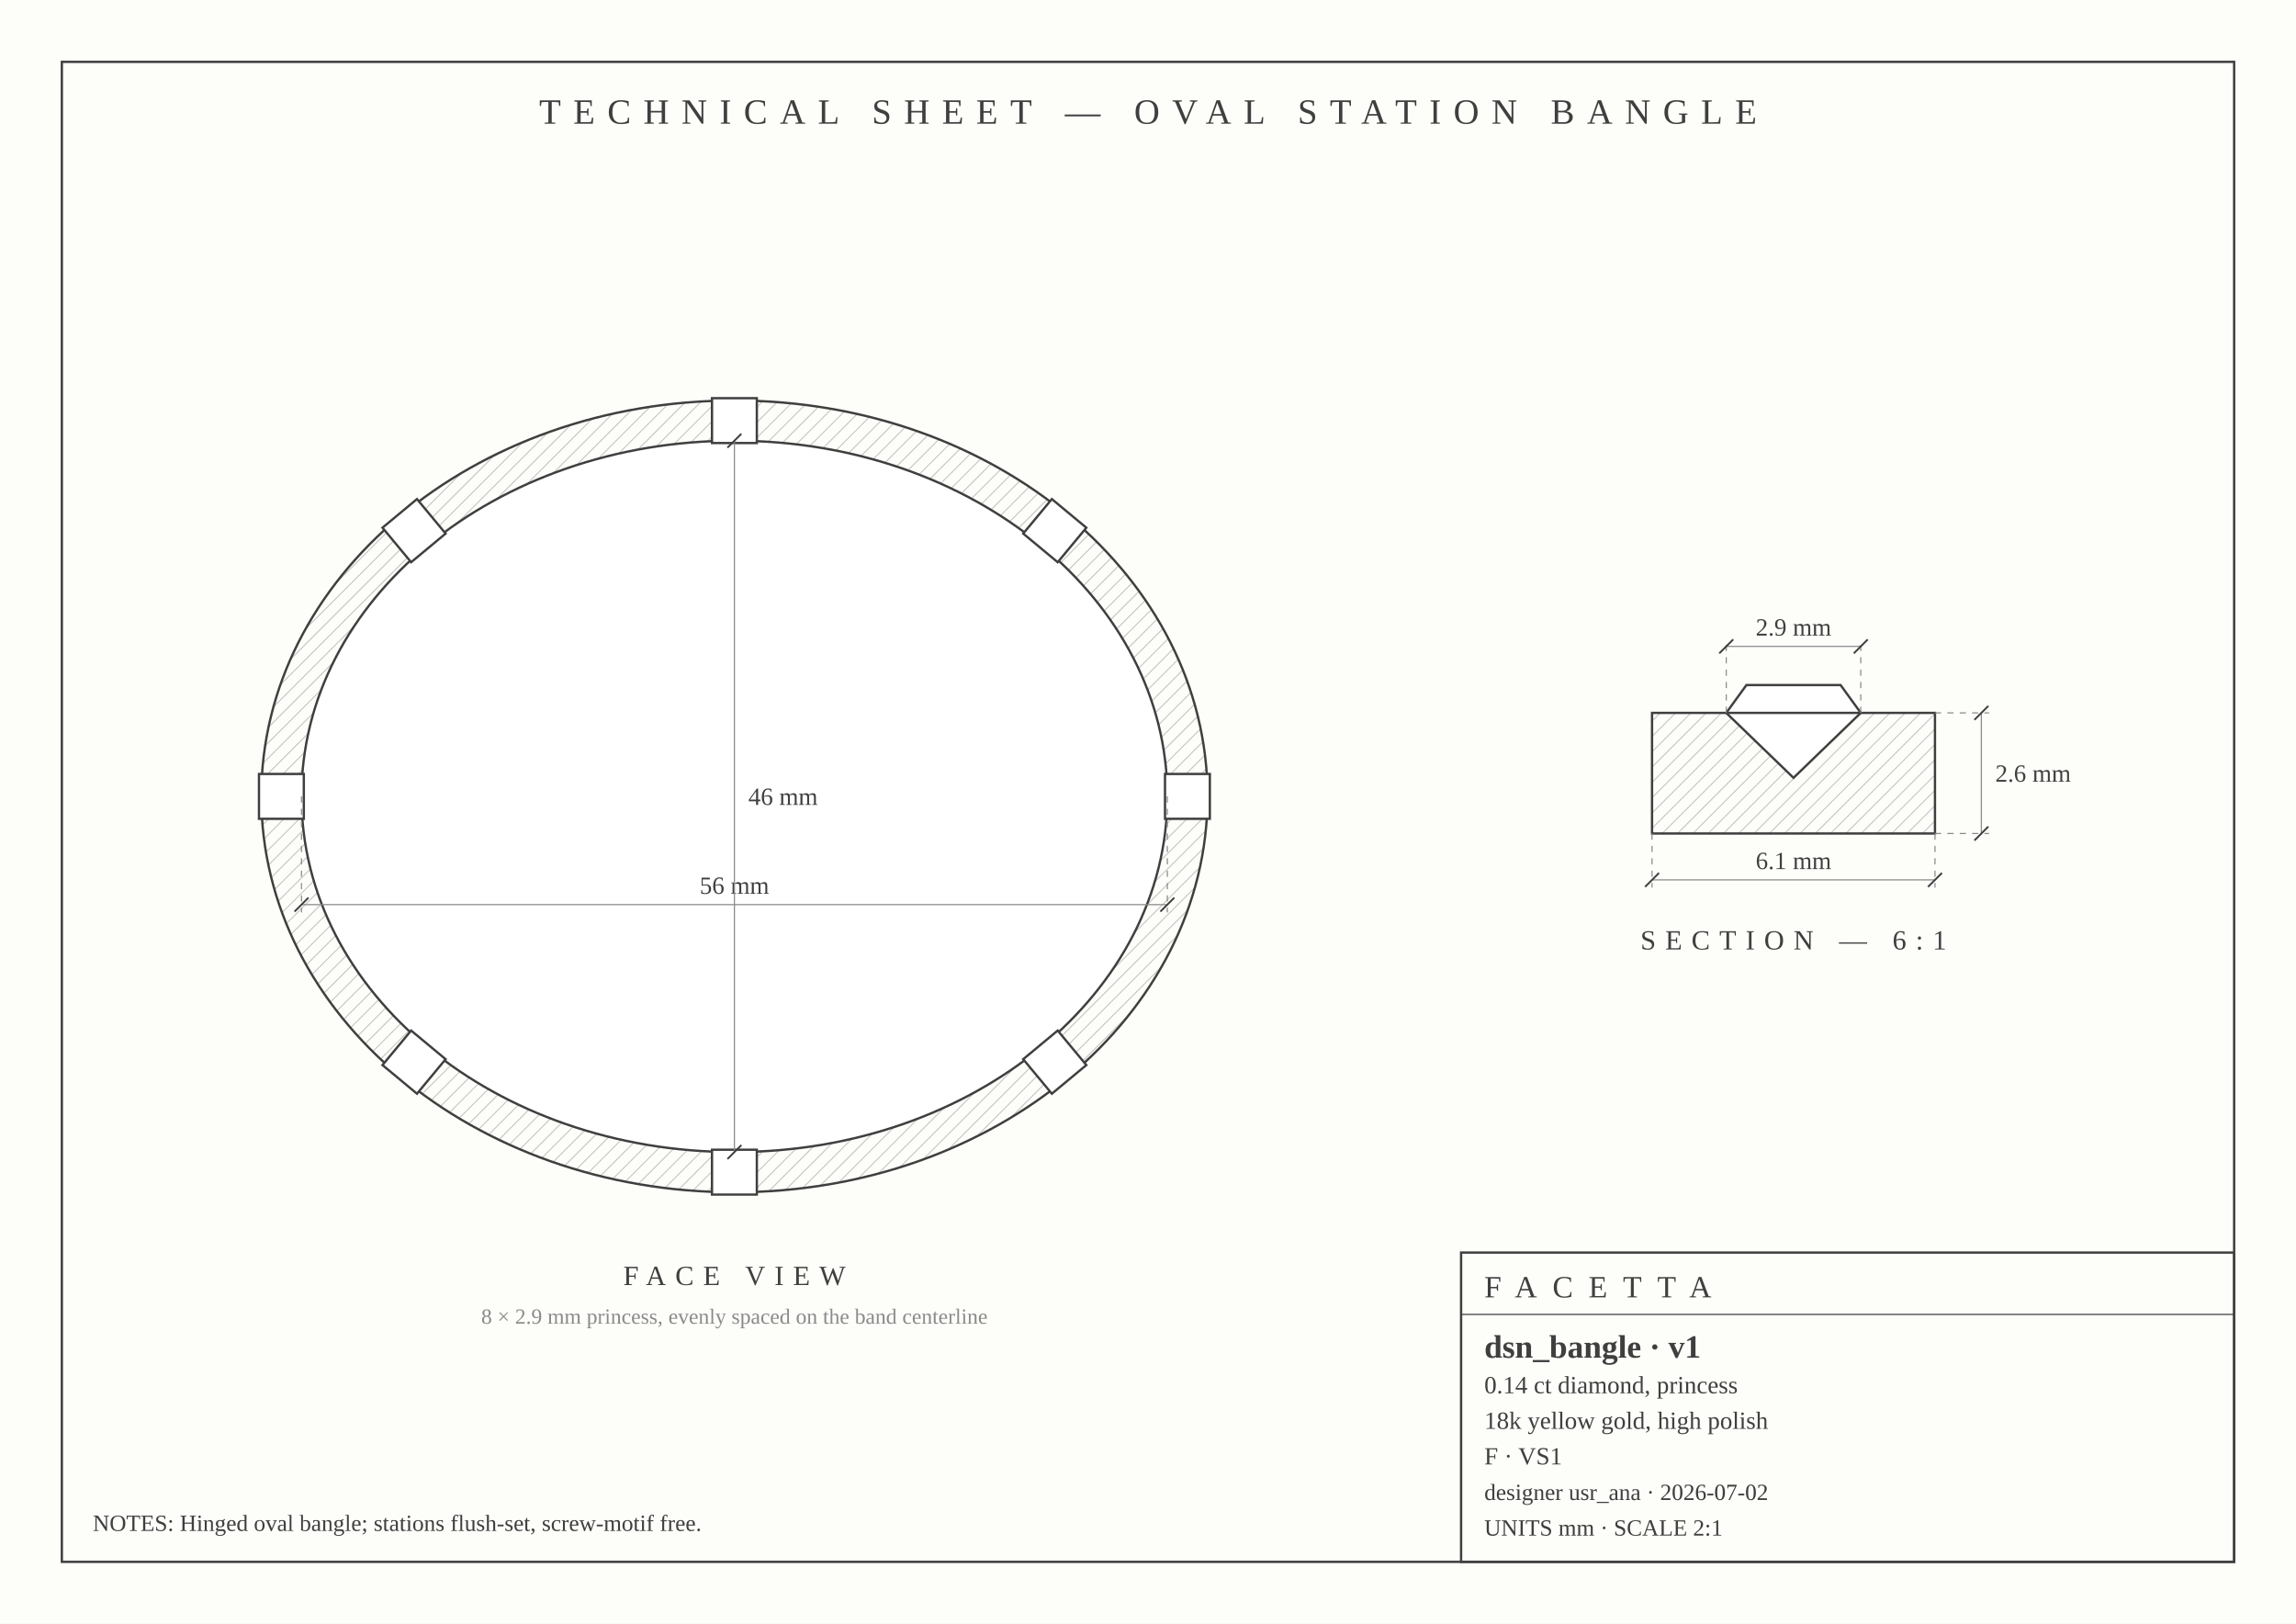
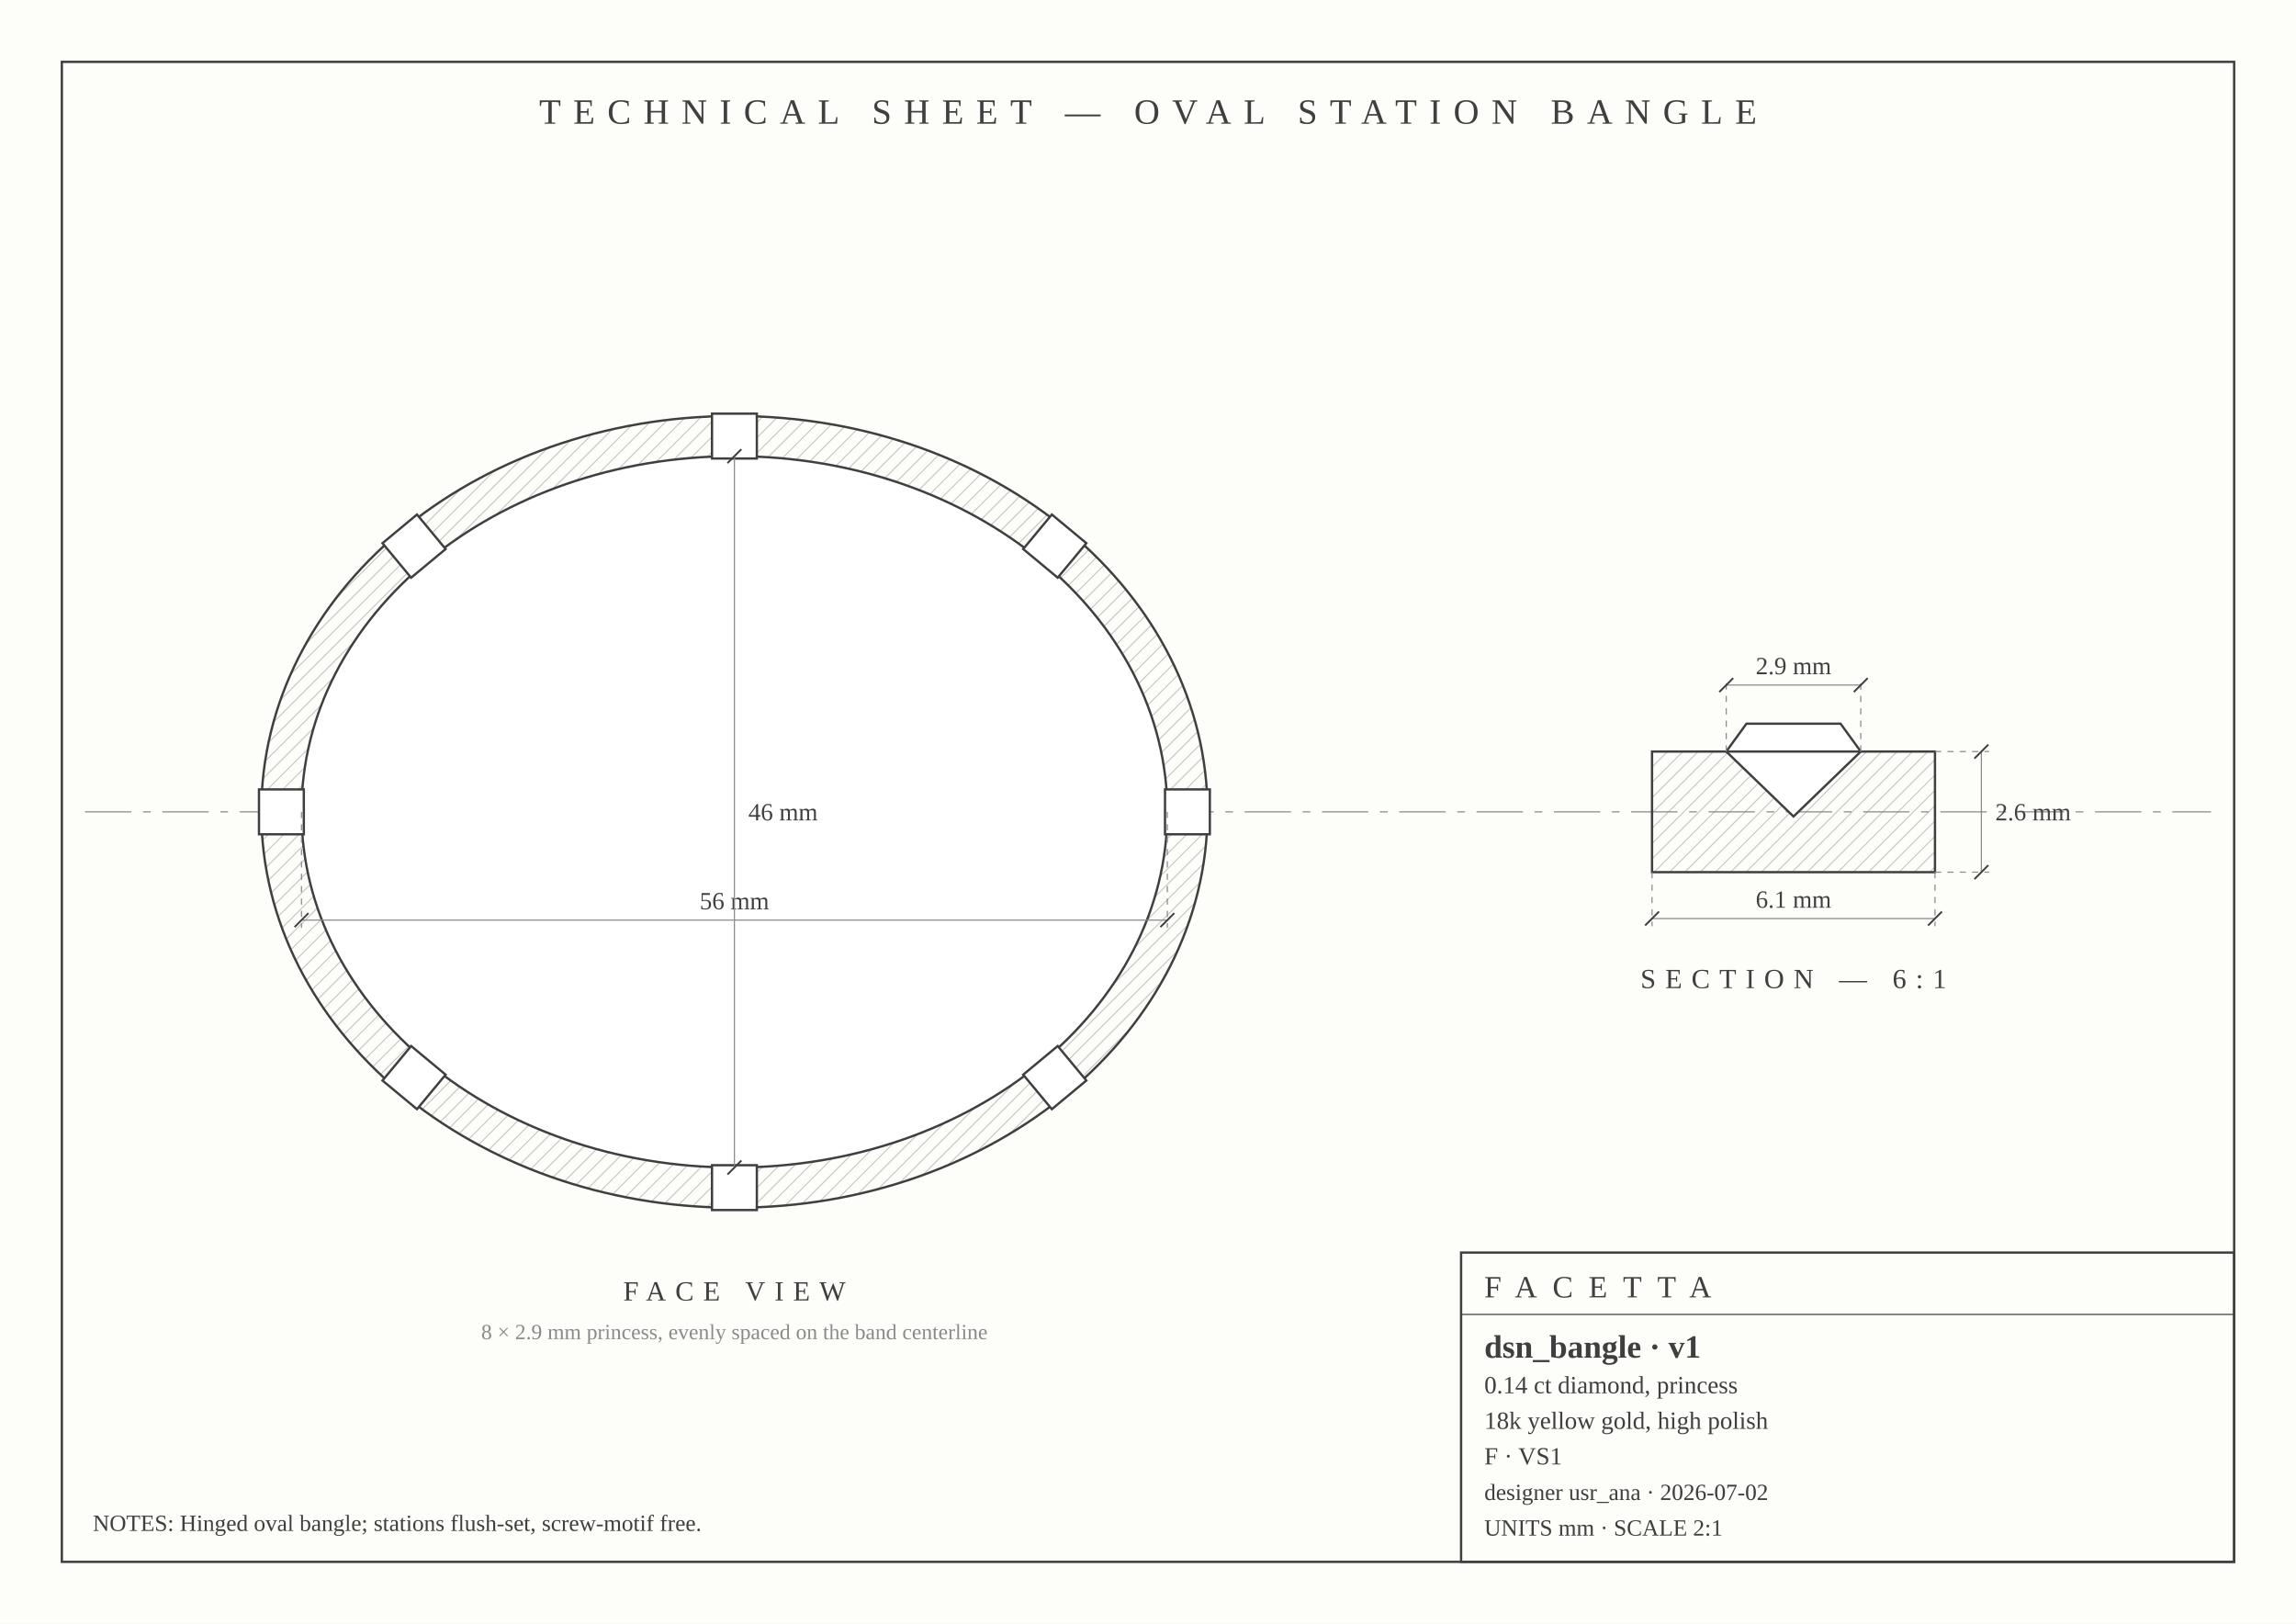
<svg xmlns="http://www.w3.org/2000/svg" viewBox="0 0 297 210" width="297mm" height="210mm" font-family="Georgia, 'Times New Roman', serif">
  <defs>
    <pattern id="hatch" width="1.4" height="1.4" patternTransform="rotate(45)" patternUnits="userSpaceOnUse">
      <line x1="0" y1="0" x2="0" y2="1.4" stroke="#8a8a8a" stroke-width="0.12" />
    </pattern>
  </defs>
  <rect x="0" y="0" width="297" height="210" fill="#fdfdfa" />
  <rect x="8" y="8" width="281" height="194" fill="none" stroke="#3f3f3f" stroke-width="0.3" />
  <text x="148.50" y="16.00" font-family="Georgia, 'Times New Roman', serif" font-size="4.6" fill="#3f3f3f" text-anchor="middle" letter-spacing="1.6">TECHNICAL SHEET — OVAL STATION BANGLE</text>
-   <ellipse cx="95.00" cy="103.00" rx="61.20" ry="51.20" fill="url(#hatch)" stroke="#3f3f3f" stroke-width="0.3" />
-   <ellipse cx="95.00" cy="103.00" rx="56.00" ry="46.00" fill="#ffffff" stroke="#3f3f3f" stroke-width="0.3" />
-   <rect x="92.10" y="51.50" width="5.80" height="5.80" fill="#ffffff" stroke="#3f3f3f" stroke-width="0.3" transform="rotate(0.0 95.00 54.40)" />
-   <rect x="133.54" y="65.73" width="5.80" height="5.80" fill="#ffffff" stroke="#3f3f3f" stroke-width="0.3" transform="rotate(39.7 136.44 68.63)" />
-   <rect x="150.70" y="100.10" width="5.80" height="5.80" fill="#ffffff" stroke="#3f3f3f" stroke-width="0.3" transform="rotate(90.0 153.60 103.00)" />
-   <rect x="133.54" y="134.47" width="5.80" height="5.80" fill="#ffffff" stroke="#3f3f3f" stroke-width="0.3" transform="rotate(140.3 136.44 137.37)" />
-   <rect x="92.10" y="148.70" width="5.80" height="5.80" fill="#ffffff" stroke="#3f3f3f" stroke-width="0.3" transform="rotate(180.0 95.00 151.60)" />
-   <rect x="50.66" y="134.47" width="5.80" height="5.80" fill="#ffffff" stroke="#3f3f3f" stroke-width="0.3" transform="rotate(-140.3 53.56 137.37)" />
-   <rect x="33.50" y="100.10" width="5.80" height="5.80" fill="#ffffff" stroke="#3f3f3f" stroke-width="0.3" transform="rotate(-90.0 36.40 103.00)" />
-   <rect x="50.66" y="65.73" width="5.80" height="5.80" fill="#ffffff" stroke="#3f3f3f" stroke-width="0.3" transform="rotate(-39.7 53.56 68.63)" />
-   <line x1="39.00" y1="103.00" x2="39.00" y2="118.00" stroke="#8a8a8a" stroke-width="0.15" stroke-dasharray="0.8 0.8" />
-   <line x1="151.00" y1="103.00" x2="151.00" y2="118.00" stroke="#8a8a8a" stroke-width="0.15" stroke-dasharray="0.8 0.8" />
-   <line x1="39.00" y1="117.00" x2="151.00" y2="117.00" stroke="#8a8a8a" stroke-width="0.15" />
-   <line x1="38.10" y1="117.90" x2="39.90" y2="116.10" stroke="#3f3f3f" stroke-width="0.24" />
-   <line x1="150.10" y1="117.90" x2="151.90" y2="116.10" stroke="#3f3f3f" stroke-width="0.24" />
-   <text x="95.00" y="115.60" font-family="Georgia, 'Times New Roman', serif" font-size="3.2" fill="#3f3f3f" text-anchor="middle">56 mm</text>
-   <line x1="95.00" y1="57.00" x2="95.00" y2="149.00" stroke="#8a8a8a" stroke-width="0.15" />
-   <line x1="94.10" y1="57.90" x2="95.90" y2="56.10" stroke="#3f3f3f" stroke-width="0.24" />
-   <line x1="94.10" y1="149.90" x2="95.90" y2="148.10" stroke="#3f3f3f" stroke-width="0.24" />
-   <text x="96.80" y="104.10" font-family="Georgia, 'Times New Roman', serif" font-size="3.2" fill="#3f3f3f" text-anchor="start">46 mm</text>
-   <text x="95.00" y="166.20" font-family="Georgia, 'Times New Roman', serif" font-size="3.6" fill="#3f3f3f" text-anchor="middle" letter-spacing="1.2">FACE VIEW</text>
-   <text x="95.00" y="171.20" font-family="Georgia, 'Times New Roman', serif" font-size="2.8" fill="#8a8a8a" text-anchor="middle">8 × 2.9 mm princess, evenly spaced on the band centerline</text>
-   <rect x="213.70" y="92.20" width="36.60" height="15.60" fill="url(#hatch)" stroke="#3f3f3f" stroke-width="0.3" />
-   <polygon points="225.91,88.60 238.09,88.60 240.70,92.20 232.00,100.60 223.30,92.20" fill="#ffffff" stroke="#3f3f3f" stroke-width="0.3" />
-   <line x1="223.30" y1="92.20" x2="240.70" y2="92.20" stroke="#3f3f3f" stroke-width="0.3" />
-   <line x1="223.30" y1="92.20" x2="223.30" y2="82.60" stroke="#8a8a8a" stroke-width="0.15" stroke-dasharray="0.8 0.8" />
-   <line x1="240.70" y1="92.20" x2="240.70" y2="82.60" stroke="#8a8a8a" stroke-width="0.15" stroke-dasharray="0.8 0.8" />
-   <line x1="223.30" y1="83.60" x2="240.70" y2="83.60" stroke="#8a8a8a" stroke-width="0.15" />
-   <line x1="222.40" y1="84.50" x2="224.20" y2="82.70" stroke="#3f3f3f" stroke-width="0.24" />
-   <line x1="239.80" y1="84.50" x2="241.60" y2="82.70" stroke="#3f3f3f" stroke-width="0.24" />
-   <text x="232.00" y="82.20" font-family="Georgia, 'Times New Roman', serif" font-size="3.2" fill="#3f3f3f" text-anchor="middle">2.9 mm</text>
-   <line x1="213.70" y1="107.80" x2="213.70" y2="114.80" stroke="#8a8a8a" stroke-width="0.15" stroke-dasharray="0.8 0.8" />
-   <line x1="250.30" y1="107.80" x2="250.30" y2="114.80" stroke="#8a8a8a" stroke-width="0.15" stroke-dasharray="0.8 0.8" />
-   <line x1="213.70" y1="113.80" x2="250.30" y2="113.80" stroke="#8a8a8a" stroke-width="0.15" />
-   <line x1="212.80" y1="114.70" x2="214.60" y2="112.90" stroke="#3f3f3f" stroke-width="0.24" />
-   <line x1="249.40" y1="114.70" x2="251.20" y2="112.90" stroke="#3f3f3f" stroke-width="0.24" />
-   <text x="232.00" y="112.40" font-family="Georgia, 'Times New Roman', serif" font-size="3.2" fill="#3f3f3f" text-anchor="middle">6.1 mm</text>
-   <line x1="250.30" y1="92.20" x2="257.30" y2="92.20" stroke="#8a8a8a" stroke-width="0.15" stroke-dasharray="0.8 0.8" />
-   <line x1="250.30" y1="107.80" x2="257.30" y2="107.80" stroke="#8a8a8a" stroke-width="0.15" stroke-dasharray="0.8 0.8" />
-   <line x1="256.30" y1="92.20" x2="256.30" y2="107.80" stroke="#8a8a8a" stroke-width="0.15" />
-   <line x1="255.40" y1="93.10" x2="257.20" y2="91.30" stroke="#3f3f3f" stroke-width="0.24" />
-   <line x1="255.40" y1="108.70" x2="257.20" y2="106.90" stroke="#3f3f3f" stroke-width="0.24" />
-   <text x="258.10" y="101.10" font-family="Georgia, 'Times New Roman', serif" font-size="3.2" fill="#3f3f3f" text-anchor="start">2.6 mm</text>
-   <text x="232.00" y="122.80" font-family="Georgia, 'Times New Roman', serif" font-size="3.6" fill="#3f3f3f" text-anchor="middle" letter-spacing="1.2">SECTION — 6:1</text>
+   <line x1="11.00" y1="105.00" x2="286.00" y2="105.00" stroke="#8a8a8a" stroke-width="0.15" stroke-dasharray="6 1.5 1 1.5" />
+   <ellipse cx="95.00" cy="105.00" rx="61.20" ry="51.20" fill="url(#hatch)" stroke="#3f3f3f" stroke-width="0.3" />
+   <ellipse cx="95.00" cy="105.00" rx="56.00" ry="46.00" fill="#ffffff" stroke="#3f3f3f" stroke-width="0.3" />
+   <rect x="92.10" y="53.50" width="5.80" height="5.80" fill="#ffffff" stroke="#3f3f3f" stroke-width="0.3" transform="rotate(0.0 95.00 56.40)" />
+   <rect x="133.54" y="67.73" width="5.80" height="5.80" fill="#ffffff" stroke="#3f3f3f" stroke-width="0.3" transform="rotate(39.7 136.44 70.63)" />
+   <rect x="150.70" y="102.10" width="5.80" height="5.80" fill="#ffffff" stroke="#3f3f3f" stroke-width="0.3" transform="rotate(90.0 153.60 105.00)" />
+   <rect x="133.54" y="136.47" width="5.80" height="5.80" fill="#ffffff" stroke="#3f3f3f" stroke-width="0.3" transform="rotate(140.3 136.44 139.37)" />
+   <rect x="92.10" y="150.70" width="5.80" height="5.80" fill="#ffffff" stroke="#3f3f3f" stroke-width="0.3" transform="rotate(180.0 95.00 153.60)" />
+   <rect x="50.66" y="136.47" width="5.80" height="5.80" fill="#ffffff" stroke="#3f3f3f" stroke-width="0.3" transform="rotate(-140.3 53.56 139.37)" />
+   <rect x="33.50" y="102.10" width="5.80" height="5.80" fill="#ffffff" stroke="#3f3f3f" stroke-width="0.3" transform="rotate(-90.0 36.40 105.00)" />
+   <rect x="50.66" y="67.73" width="5.80" height="5.80" fill="#ffffff" stroke="#3f3f3f" stroke-width="0.3" transform="rotate(-39.7 53.56 70.63)" />
+   <line x1="39.00" y1="105.00" x2="39.00" y2="120.00" stroke="#8a8a8a" stroke-width="0.15" stroke-dasharray="0.8 0.8" />
+   <line x1="151.00" y1="105.00" x2="151.00" y2="120.00" stroke="#8a8a8a" stroke-width="0.15" stroke-dasharray="0.8 0.8" />
+   <line x1="39.00" y1="119.00" x2="151.00" y2="119.00" stroke="#8a8a8a" stroke-width="0.15" />
+   <line x1="38.10" y1="119.90" x2="39.90" y2="118.10" stroke="#3f3f3f" stroke-width="0.24" />
+   <line x1="150.10" y1="119.90" x2="151.90" y2="118.10" stroke="#3f3f3f" stroke-width="0.24" />
+   <text x="95.00" y="117.60" font-family="Georgia, 'Times New Roman', serif" font-size="3.2" fill="#3f3f3f" text-anchor="middle">56 mm</text>
+   <line x1="95.00" y1="59.00" x2="95.00" y2="151.00" stroke="#8a8a8a" stroke-width="0.15" />
+   <line x1="94.10" y1="59.90" x2="95.90" y2="58.10" stroke="#3f3f3f" stroke-width="0.24" />
+   <line x1="94.10" y1="151.90" x2="95.90" y2="150.10" stroke="#3f3f3f" stroke-width="0.24" />
+   <text x="96.80" y="106.10" font-family="Georgia, 'Times New Roman', serif" font-size="3.2" fill="#3f3f3f" text-anchor="start">46 mm</text>
+   <text x="95.00" y="168.20" font-family="Georgia, 'Times New Roman', serif" font-size="3.6" fill="#3f3f3f" text-anchor="middle" letter-spacing="1.2">FACE VIEW</text>
+   <text x="95.00" y="173.20" font-family="Georgia, 'Times New Roman', serif" font-size="2.8" fill="#8a8a8a" text-anchor="middle">8 × 2.9 mm princess, evenly spaced on the band centerline</text>
+   <rect x="213.70" y="97.20" width="36.60" height="15.60" fill="url(#hatch)" stroke="#3f3f3f" stroke-width="0.3" />
+   <polygon points="225.91,93.60 238.09,93.60 240.70,97.20 232.00,105.60 223.30,97.20" fill="#ffffff" stroke="#3f3f3f" stroke-width="0.3" />
+   <line x1="223.30" y1="97.20" x2="240.70" y2="97.20" stroke="#3f3f3f" stroke-width="0.3" />
+   <line x1="223.30" y1="97.20" x2="223.30" y2="87.60" stroke="#8a8a8a" stroke-width="0.15" stroke-dasharray="0.8 0.8" />
+   <line x1="240.70" y1="97.20" x2="240.70" y2="87.60" stroke="#8a8a8a" stroke-width="0.15" stroke-dasharray="0.8 0.8" />
+   <line x1="223.30" y1="88.60" x2="240.70" y2="88.60" stroke="#8a8a8a" stroke-width="0.15" />
+   <line x1="222.40" y1="89.50" x2="224.20" y2="87.70" stroke="#3f3f3f" stroke-width="0.24" />
+   <line x1="239.80" y1="89.50" x2="241.60" y2="87.70" stroke="#3f3f3f" stroke-width="0.24" />
+   <text x="232.00" y="87.20" font-family="Georgia, 'Times New Roman', serif" font-size="3.2" fill="#3f3f3f" text-anchor="middle">2.9 mm</text>
+   <line x1="213.70" y1="112.80" x2="213.70" y2="119.80" stroke="#8a8a8a" stroke-width="0.15" stroke-dasharray="0.8 0.8" />
+   <line x1="250.30" y1="112.80" x2="250.30" y2="119.80" stroke="#8a8a8a" stroke-width="0.15" stroke-dasharray="0.8 0.8" />
+   <line x1="213.70" y1="118.80" x2="250.30" y2="118.80" stroke="#8a8a8a" stroke-width="0.15" />
+   <line x1="212.80" y1="119.70" x2="214.60" y2="117.90" stroke="#3f3f3f" stroke-width="0.24" />
+   <line x1="249.40" y1="119.70" x2="251.20" y2="117.90" stroke="#3f3f3f" stroke-width="0.24" />
+   <text x="232.00" y="117.40" font-family="Georgia, 'Times New Roman', serif" font-size="3.2" fill="#3f3f3f" text-anchor="middle">6.1 mm</text>
+   <line x1="250.30" y1="97.20" x2="257.30" y2="97.20" stroke="#8a8a8a" stroke-width="0.15" stroke-dasharray="0.8 0.8" />
+   <line x1="250.30" y1="112.80" x2="257.30" y2="112.80" stroke="#8a8a8a" stroke-width="0.15" stroke-dasharray="0.8 0.8" />
+   <line x1="256.30" y1="97.20" x2="256.30" y2="112.80" stroke="#8a8a8a" stroke-width="0.15" />
+   <line x1="255.40" y1="98.10" x2="257.20" y2="96.30" stroke="#3f3f3f" stroke-width="0.24" />
+   <line x1="255.40" y1="113.70" x2="257.20" y2="111.90" stroke="#3f3f3f" stroke-width="0.24" />
+   <text x="258.10" y="106.10" font-family="Georgia, 'Times New Roman', serif" font-size="3.2" fill="#3f3f3f" text-anchor="start">2.6 mm</text>
+   <text x="232.00" y="127.80" font-family="Georgia, 'Times New Roman', serif" font-size="3.6" fill="#3f3f3f" text-anchor="middle" letter-spacing="1.2">SECTION — 6:1</text>
  <rect x="189.00" y="162.00" width="100" height="40" fill="none" stroke="#3f3f3f" stroke-width="0.3" />
  <line x1="189.00" y1="170.00" x2="289.00" y2="170.00" stroke="#3f3f3f" stroke-width="0.15" />
  <text x="192.00" y="167.80" font-family="Georgia, 'Times New Roman', serif" font-size="4.0" fill="#3f3f3f" text-anchor="start" letter-spacing="2.0">FACETTA</text>
  <text x="192.00" y="175.60" font-family="Georgia, 'Times New Roman', serif" font-size="4.2" fill="#3f3f3f" text-anchor="start" font-weight="bold">dsn_bangle  ·  v1</text>
  <text x="192.00" y="180.20" font-family="Georgia, 'Times New Roman', serif" font-size="3.2" fill="#3f3f3f" text-anchor="start">0.14 ct diamond, princess</text>
  <text x="192.00" y="184.80" font-family="Georgia, 'Times New Roman', serif" font-size="3.2" fill="#3f3f3f" text-anchor="start">18k yellow gold, high polish</text>
  <text x="192.00" y="189.40" font-family="Georgia, 'Times New Roman', serif" font-size="3.2" fill="#3f3f3f" text-anchor="start">F  ·  VS1</text>
  <text x="192.00" y="194.00" font-family="Georgia, 'Times New Roman', serif" font-size="3.0" fill="#3f3f3f" text-anchor="start">designer usr_ana  ·  2026-07-02</text>
  <text x="192.00" y="198.60" font-family="Georgia, 'Times New Roman', serif" font-size="3.0" fill="#3f3f3f" text-anchor="start">UNITS mm  ·  SCALE 2:1</text>
  <text x="12.00" y="198.00" font-family="Georgia, 'Times New Roman', serif" font-size="3.0" fill="#3f3f3f" text-anchor="start">NOTES: Hinged oval bangle; stations flush-set, screw-motif free.</text>
</svg>
